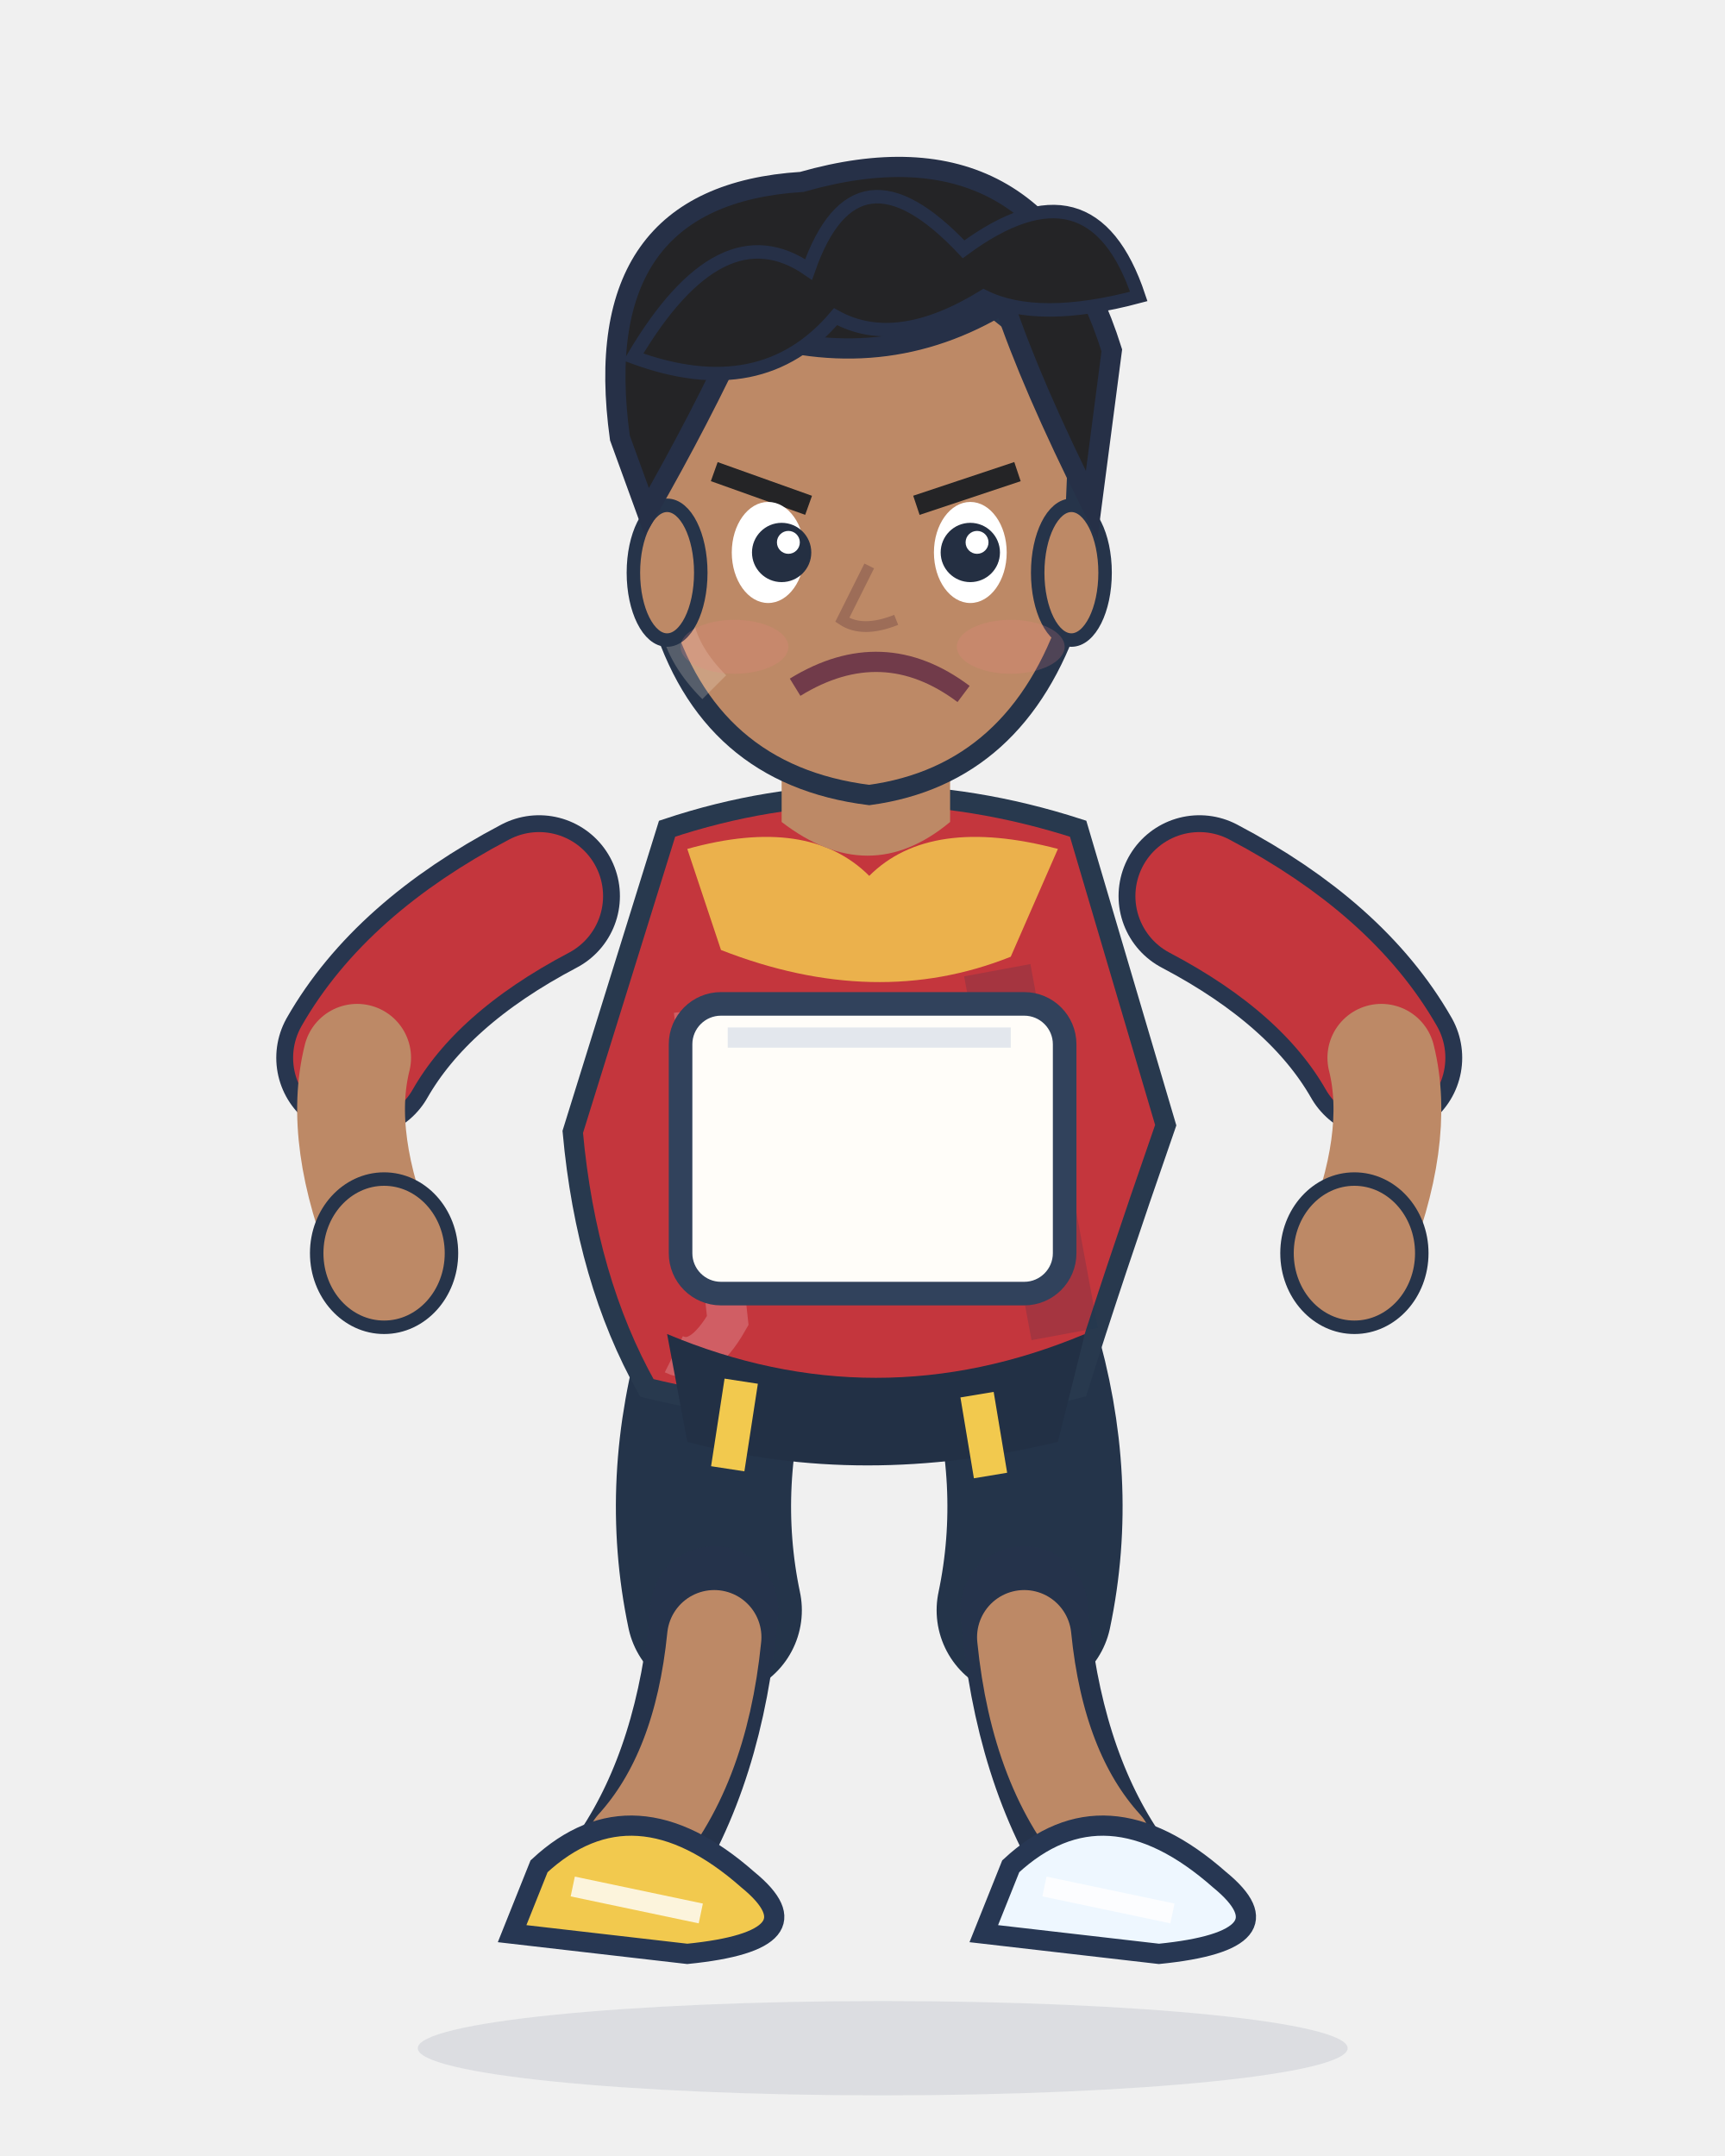
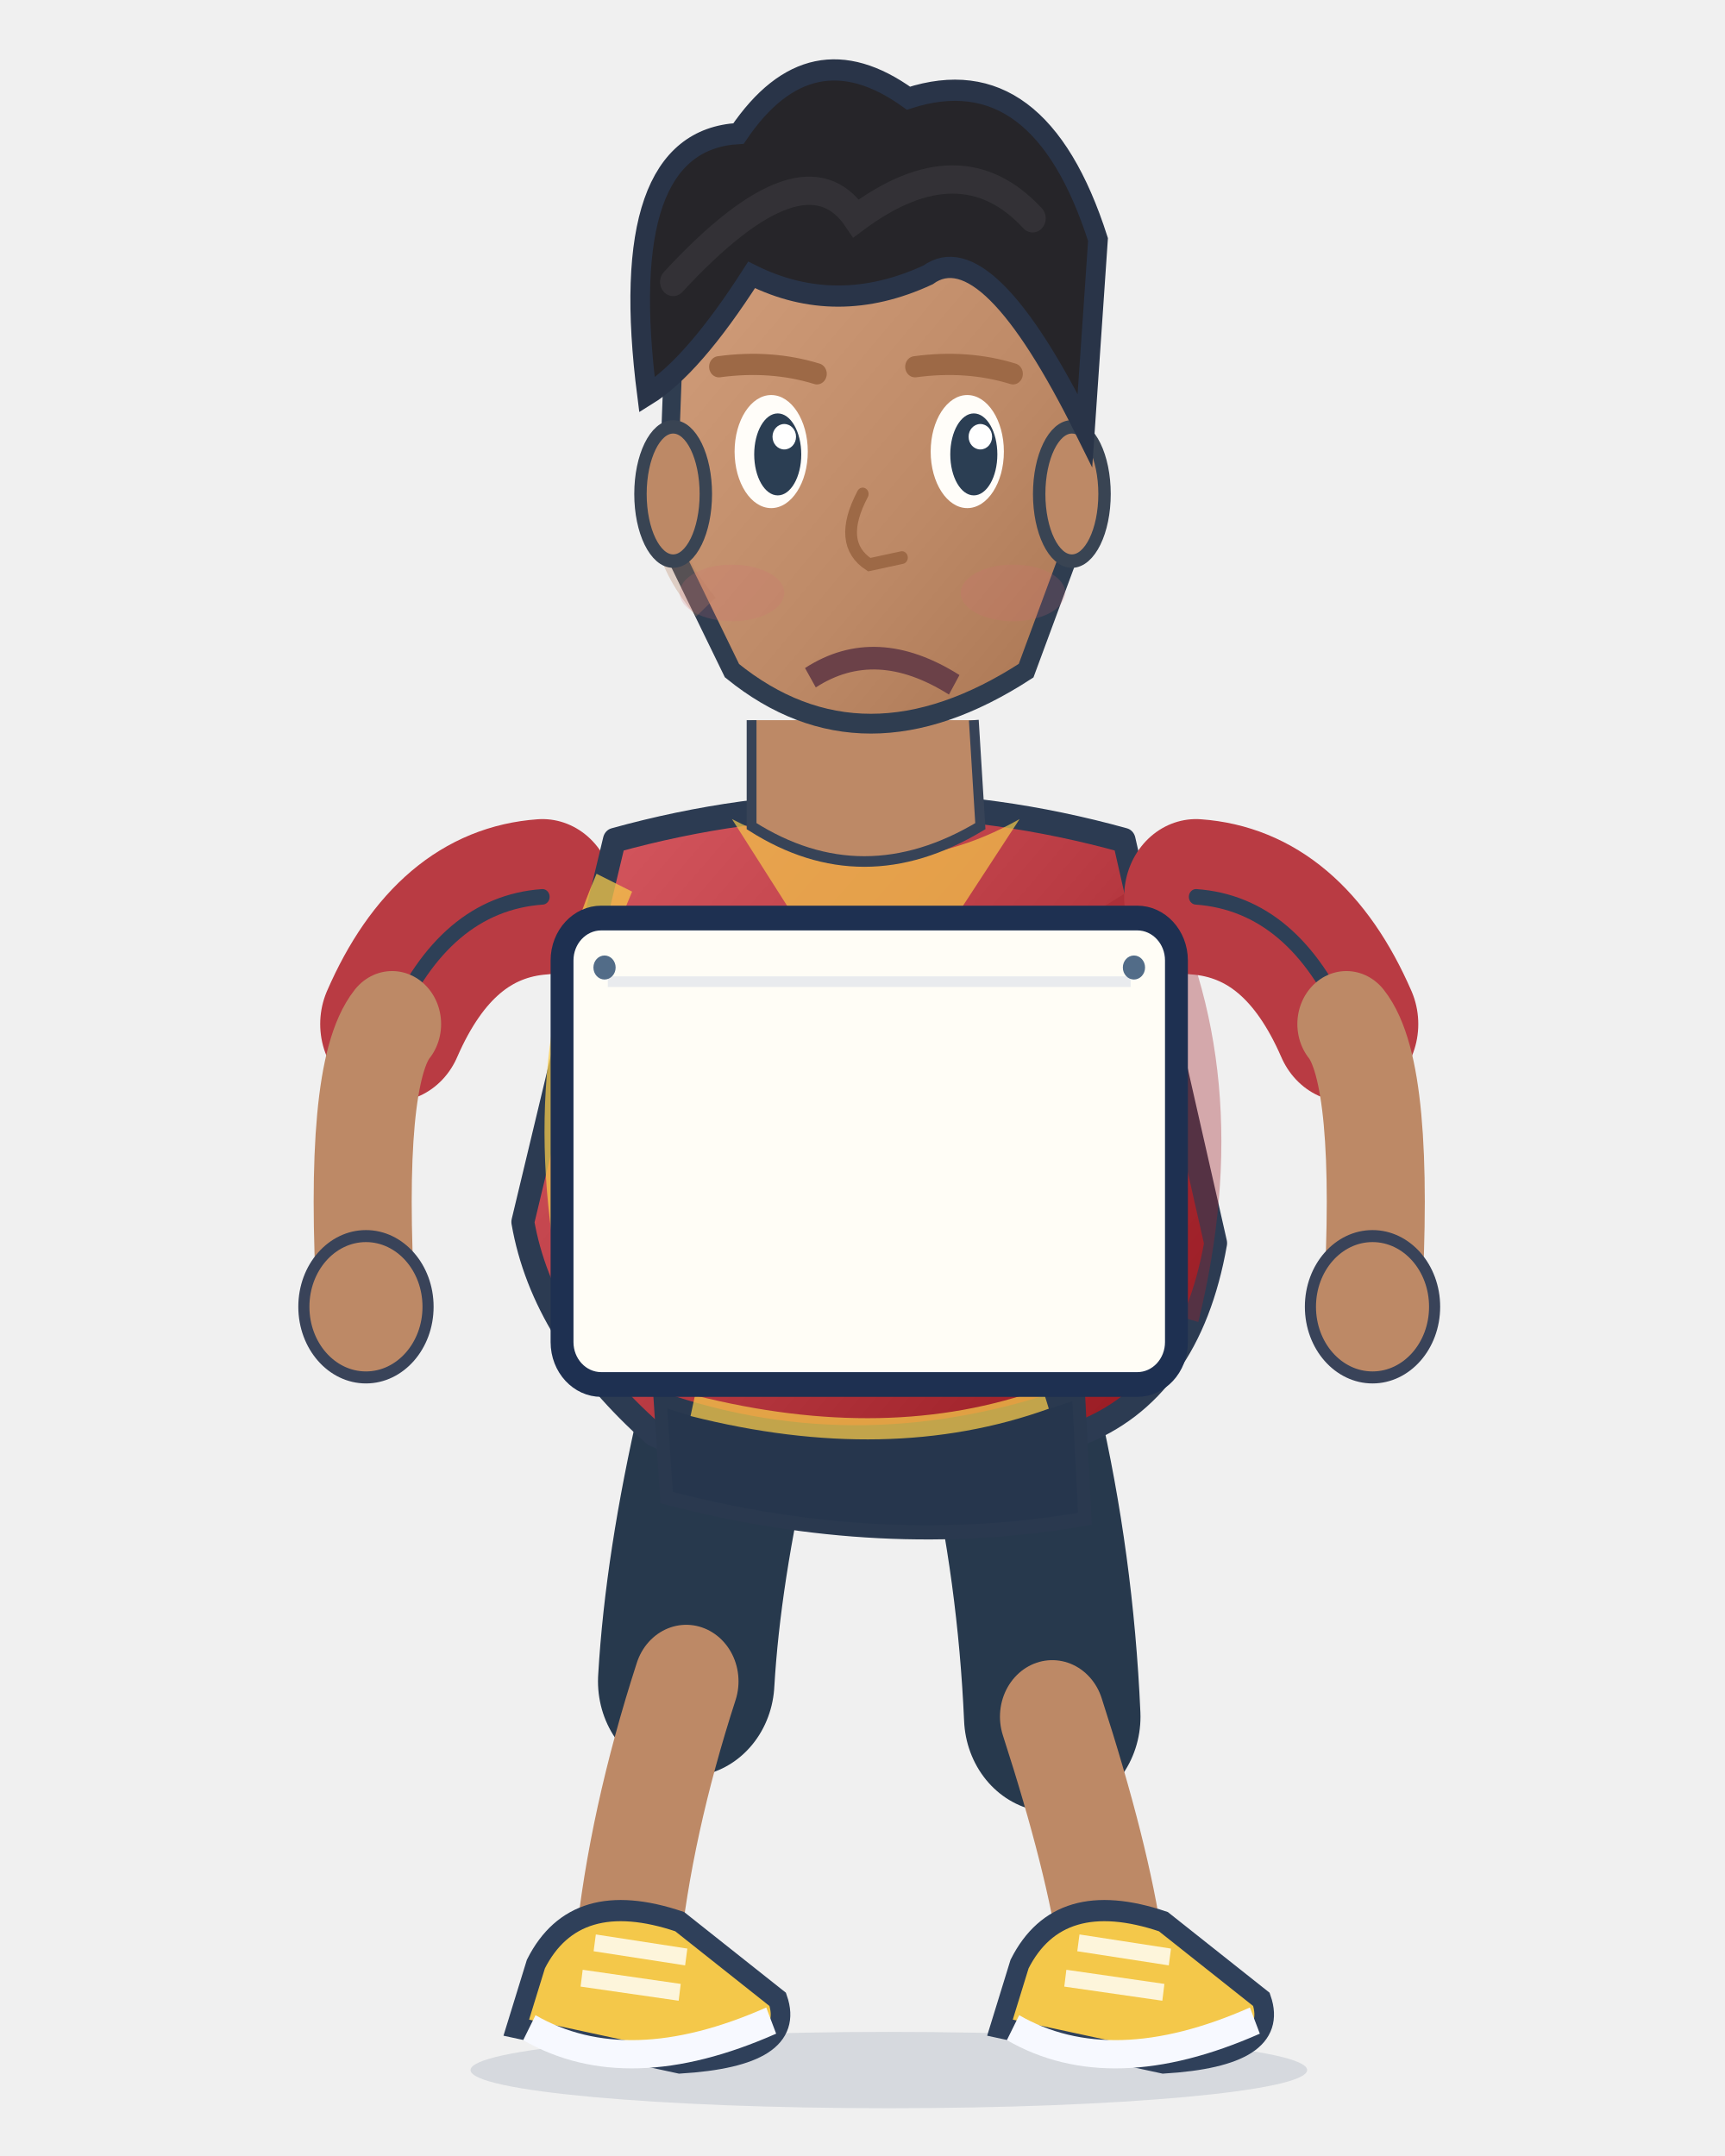
- <svg xmlns="http://www.w3.org/2000/svg" width="256" height="320" viewBox="0 0 256 320" role="img" aria-label="CN male run">
-   <g id="body_22_pose" transform="translate(0 0)">
-     <ellipse cx="131" cy="304" rx="69" ry="7" fill="#26385c" opacity=".10" />
+ <svg xmlns="http://www.w3.org/2000/svg" width="256" height="320" viewBox="0 0 256 320" role="img" aria-label="SnackDash original adult runner body_22 disappointment">
+   <defs>
+     <linearGradient id="skin_21" x1="0" y1="0" x2=".9" y2="1">
+       <stop offset="0" stop-color="#d5a17e" />
+       <stop offset=".65" stop-color="#bd8966" />
+       <stop offset="1" stop-color="#ab7754" />
+     </linearGradient>
+     <linearGradient id="shirt_21" x1="0" y1="0" x2=".94" y2=".8">
+       <stop offset="0" stop-color="#d85a62" />
+       <stop offset=".56" stop-color="#B93B43" />
+       <stop offset="1" stop-color="#9b1d25" />
+     </linearGradient>
+   </defs>
+   <g id="character_anchor" transform="translate(129 302) scale(0.97 1.049) translate(-129 -302)">
+     <ellipse cx="132" cy="307" rx="64" ry="5.4" fill="#273F61" opacity=".13" />
    <g id="legs">
      <g id="leg_left">
-         <path d="M108 200 Q102 220 106 239" stroke="#24344a" stroke-width="26" stroke-linecap="round" fill="none" />
-         <path d="M106 239 Q104 262 94 277" stroke="#25334b" stroke-width="19" stroke-linecap="round" fill="none" />
-         <path d="M106 243 Q104 263 94 274" stroke="#bd8966" stroke-width="14" stroke-linecap="round" fill="none" />
-         <path d="M80 277 Q94 264 111 279 Q122 288 102 290 L76 287Z" fill="#f2c94e" stroke="#273753" stroke-width="3" />
-         <path d="M85 280 L104 284" stroke="#ffffff" stroke-width="3" opacity=".8" />
+         <path d="M107 216 Q102 236 101 252" stroke="#27394D" stroke-width="27" stroke-linecap="round" fill="none" />
+         <path d="M101 252 Q94 272 92 290" stroke="#bd8966" stroke-width="16" stroke-linecap="round" fill="none" />
+         <g>
+           <path d="M78 292 Q84 281 100 286 L115 297 Q118 305 100 306 L75 301Z" fill="#F4C84A" stroke="#2F405A" stroke-width="3" />
+           <path d="M77 301 Q92 309 114 300" stroke="#F7F9FF" stroke-width="4" fill="none" />
+           <path d="M85 294 L100 296 M87 289 L101 291" stroke="#FFFDF4" stroke-width="2.4" opacity=".85" />
+         </g>
      </g>
      <g id="leg_right">
-         <path d="M150 200 Q156 220 152 239" stroke="#24344a" stroke-width="26" stroke-linecap="round" fill="none" />
-         <path d="M152 239 Q154 262 164 277" stroke="#25334b" stroke-width="19" stroke-linecap="round" fill="none" />
-         <path d="M152 243 Q154 263 164 274" stroke="#bd8966" stroke-width="14" stroke-linecap="round" fill="none" />
-         <path d="M150 277 Q164 264 181 279 Q192 288 172 290 L146 287Z" fill="#eef7ff" stroke="#273753" stroke-width="3" />
-         <path d="M155 280 L174 284" stroke="#ffffff" stroke-width="3" opacity=".8" />
+         <path d="M151 216 Q156 236 157 257" stroke="#27394D" stroke-width="27" stroke-linecap="round" fill="none" />
+         <path d="M157 257 Q164 277 166 290" stroke="#bd8966" stroke-width="16" stroke-linecap="round" fill="none" />
+         <g>
+           <path d="M152 292 Q158 281 174 286 L189 297 Q192 305 174 306 L149 301Z" fill="#F4C84A" stroke="#2F405A" stroke-width="3" />
+           <path d="M151 301 Q166 309 188 300" stroke="#F7F9FF" stroke-width="4" fill="none" />
+           <path d="M159 294 L174 296 M161 289 L175 291" stroke="#FFFDF4" stroke-width="2.4" opacity=".85" />
+         </g>
      </g>
    </g>
    <g id="arm_left">
-       <path d="M80 133 Q61 143 53 157" fill="none" stroke="#28364f" stroke-width="24" stroke-linecap="round" />
-       <path d="M80 133 Q61 143 53 157" fill="none" stroke="#c4363d" stroke-width="19" stroke-linecap="round" />
-       <path d="M53 157 Q50 169 57 186" stroke="#bd8966" stroke-width="16" stroke-linecap="round" fill="none" />
-       <ellipse cx="57" cy="186" rx="10" ry="11" fill="#bd8966" stroke="#26344a" stroke-width="2" />
+       <path d="M79 141 Q64 142 56 159" stroke="#B93B43" stroke-width="22" stroke-linecap="round" fill="none" />
+       <path d="M79 141 Q64 142 56 159" stroke="#2E4057" stroke-width="2.2" stroke-linecap="round" fill="none" />
+       <path d="M56 159 Q50 166 52 199" stroke="#bd8966" stroke-width="15" stroke-linecap="round" fill="none" />
+       <ellipse cx="52" cy="199" rx="9.5" ry="10" fill="#bd8966" stroke="#394359" stroke-width="1.7" />
    </g>
    <g id="torso">
-       <path d="M99 123 Q129 113 160 123 L173 167 Q165 190 160 206 Q129 214 96 206 Q87 190 85 168Z" fill="#c4363d" stroke="#28394e" stroke-width="3" />
-       <path d="M102 126 Q120 121 129 130 Q138 121 157 126 L150 142 Q130 150 107 141Z" fill="#f2c94e" opacity=".84" />
-       <path d="M103 150 L108 196 Q104 203 100 201" stroke="#fff" stroke-opacity=".20" stroke-width="6" fill="none" />
-       <path d="M148 144 L158 198" stroke="#193451" stroke-opacity=".18" stroke-width="10" fill="none" />
-       <path d="M116 113 L116 122 Q129 132 141 122 L141 111Z" fill="#bd8966" />
-       <path d="M99 198 Q130 211 161 198 L157 214 Q128 221 102 214Z" fill="#223045" />
-       <path d="M110 205 L108 218 M145 207 L147 219" stroke="#f2c94e" stroke-width="5" />
+       <path d="M90 133 Q129 123 168 133 L182 190 Q178 211 161 217 Q129 231 96 217 Q79 203 76 187Z" fill="url(#shirt_21)" stroke="#2C3B52" stroke-width="3.5" stroke-linejoin="round" />
+       <path d="M90 139 Q77 167 86 201" stroke="#F4C84A" stroke-width="6" opacity=".75" fill="none" />
+       <path d="M169 140 Q184 166 175 200" stroke="#a0222a" stroke-width="9" opacity=".35" fill="none" />
+       <path d="M108 130 L119 146 L140 147 L152 130 Q131 141 108 130Z" fill="#F4C84A" opacity=".7" />
+       <path d="M114 129 Q128 139 144 129" stroke="#2B3D50" stroke-width="3" fill="none" />
+       <path d="M97 212 Q128 222 161 211 L162 229 Q131 234 98 226Z" fill="#26364D" stroke="#2A394F" stroke-width="2" />
+       <path d="M102 213 Q132 220 156 212" stroke="#F4C84A" stroke-width="3" fill="none" opacity=".75" />
+       <path d="M111 116 L111 131 Q128 141 146 131 L145 116" fill="#bd8966" stroke="#374357" stroke-width="1.5" />
+     </g>
+     <g id="hair_back" />
+     <g id="face">
+       <path d="M99 65 Q100 43 120 39 Q145 33 159 48 L163 84 L153 109 Q128 124 108 109 L98 90Z" fill="url(#skin_21)" stroke="#2F3D50" stroke-width="2.8" />
+       <path d="M106 60 Q112 48 120 45" stroke="#d4a07d" stroke-width="4" opacity=".4" fill="none" />
+       <path d="M100 83 Q95 90 104 100" stroke="#b4805d" stroke-width="4" opacity=".3" fill="none" />
+       <ellipse cx="99" cy="84" rx="5" ry="9.5" fill="#bd8966" stroke="#394453" stroke-width="1.9" />
+       <ellipse cx="160" cy="84" rx="5" ry="9.5" fill="#bd8966" stroke="#394453" stroke-width="1.9" />
+       <path d="M106 66 Q114 65 121 67" fill="none" stroke="#9d6946" stroke-width="3" stroke-linecap="round" />
+       <ellipse cx="114" cy="78" rx="5.6" ry="8" fill="#FFFDF9" />
+       <ellipse cx="115" cy="78.4" rx="3.6" ry="5.8" fill="#2B3E53" />
+       <circle cx="116" cy="75.9" r="1.8" fill="white" />
+       <path d="M136 66 Q144 65 151 67" fill="none" stroke="#9d6946" stroke-width="3" stroke-linecap="round" />
+       <ellipse cx="144" cy="78" rx="5.6" ry="8" fill="#FFFDF9" />
+       <ellipse cx="145" cy="78.4" rx="3.6" ry="5.8" fill="#2B3E53" />
+       <circle cx="146" cy="75.9" r="1.8" fill="white" />
+       <path d="M128 84 Q124 91 129 94 L134 93" stroke="#9d6946" stroke-width="1.8" fill="none" stroke-linecap="round" />
+       <ellipse cx="108" cy="98" rx="8" ry="4" fill="#D56876" opacity=".18" />
+       <ellipse cx="151" cy="98" rx="8" ry="4" fill="#D56876" opacity=".18" />40s<path d="M120 110 Q130 104 142 111" fill="none" stroke="#6B4148" stroke-width="3.2" />
+     </g>
+     <g id="hair" stroke-linecap="round">
+       <path d="M95 70 Q90 34 109 33 Q120 18 135 28 Q155 22 164 48 L162 75 Q147 47 138 53 Q124 59 111 53 Q102 66 95 70Z" fill="#262529" stroke="#293448" stroke-width="3" />
+       <path d="M99 54 Q119 34 127 45 Q143 34 154 45" stroke="#424145" stroke-width="4" opacity=".45" fill="none" />
    </g>
    <g id="arm_right">
-       <path d="M178 133 Q197 143 205 157" fill="none" stroke="#28364f" stroke-width="24" stroke-linecap="round" />
-       <path d="M178 133 Q197 143 205 157" fill="none" stroke="#c4363d" stroke-width="19" stroke-linecap="round" />
-       <path d="M205 157 Q208 169 201 186" stroke="#bd8966" stroke-width="16" stroke-linecap="round" fill="none" />
-       <ellipse cx="201" cy="186" rx="10" ry="11" fill="#bd8966" stroke="#26344a" stroke-width="2" />
+       <path d="M179 141 Q194 142 202 159" stroke="#B93B43" stroke-width="22" stroke-linecap="round" fill="none" />
+       <path d="M179 141 Q194 142 202 159" stroke="#2E4057" stroke-width="2.2" stroke-linecap="round" fill="none" />
+       <path d="M202 159 Q208 166 206 199" stroke="#bd8966" stroke-width="15" stroke-linecap="round" fill="none" />
+       <ellipse cx="206" cy="199" rx="9.5" ry="10" fill="#bd8966" stroke="#394359" stroke-width="1.7" />
    </g>
-     <g id="face">
-       <path d="M97 67 Q99 42 128 40 Q155 41 160 67 L159 91 Q151 115 129 118 Q105 115 98 91Z" fill="#bd8966" stroke="#26344a" stroke-width="3" />
-       <path d="M102 83 Q97 93 106 102" stroke="#fff1dd" stroke-width="5" opacity=".22" fill="none" />
-       <ellipse cx="99" cy="85" rx="5" ry="10" fill="#bd8966" stroke="#26344a" stroke-width="2" />
-       <ellipse cx="159" cy="85" rx="5" ry="10" fill="#bd8966" stroke="#26344a" stroke-width="2" />
-       <path d="M106 70 L120 75 M136 75 L151 70" fill="none" stroke="#242426" stroke-width="3" />
-       <ellipse cx="114" cy="82" rx="5.4" ry="7.5" fill="#fff" />
-       <ellipse cx="144" cy="82" rx="5.4" ry="7.5" fill="#fff" />
-       <circle cx="116" cy="82" r="4.4" fill="#242f42" />
-       <circle cx="144" cy="82" r="4.4" fill="#242f42" />
-       <circle cx="117" cy="80.5" r="1.7" fill="#fff" />
-       <circle cx="145" cy="80.5" r="1.7" fill="#fff" />
-       <path d="M129 84 L125 92 Q128 94 133 92" stroke="#9d6d58" stroke-width="1.6" fill="none" />
-       <ellipse cx="109" cy="96" rx="8" ry="4" fill="#ee8382" opacity=".21" />
-       <ellipse cx="150" cy="96" rx="8" ry="4" fill="#ee8382" opacity=".21" />
-       <path d="M118 102 Q131 94 143 103" fill="none" stroke="#713b4a" stroke-width="3" />
+     <g id="bib_blank" data-bib-rect="82,144,94,66">
+       <rect id="bib_mask" x="82" y="144" width="94" height="66" rx="6" fill="#FFFDF6" stroke="#1E3051" stroke-width="3.5" />
+       <path d="M89 153 H169" stroke="#D9DFE9" stroke-width="1.5" opacity=".58" />
+       <circle cx="88.5" cy="151" r="1.7" fill="#526C88" />
+       <circle cx="169.5" cy="151" r="1.7" fill="#526C88" />
    </g>
-     <g id="hair">
-       <path d="M92 65 Q87 29 119 27 Q154 17 165 52 L162 75 Q153 57 149 45 Q131 56 110 49 Q104 62 96 76Z" fill="#242426" stroke="#263047" stroke-width="3" />
-       <path d="M94 53 Q107 31 120 40 Q127 20 143 37 Q162 23 169 44 Q154 48 146 44 Q133 52 124 47 Q113 60 94 53Z" fill="#242426" stroke="#263047" stroke-width="2" />
-     </g>
-     <g id="bib_placeholder">
-       <rect x="101" y="149" width="57" height="43" rx="6" fill="#fffdf9" stroke="#31425c" stroke-width="3.5" />
-       <path d="M108 154 H150" stroke="#e3e7ed" stroke-width="3" />
-     </g>
+     <g id="accessories" />
  </g>
</svg>
